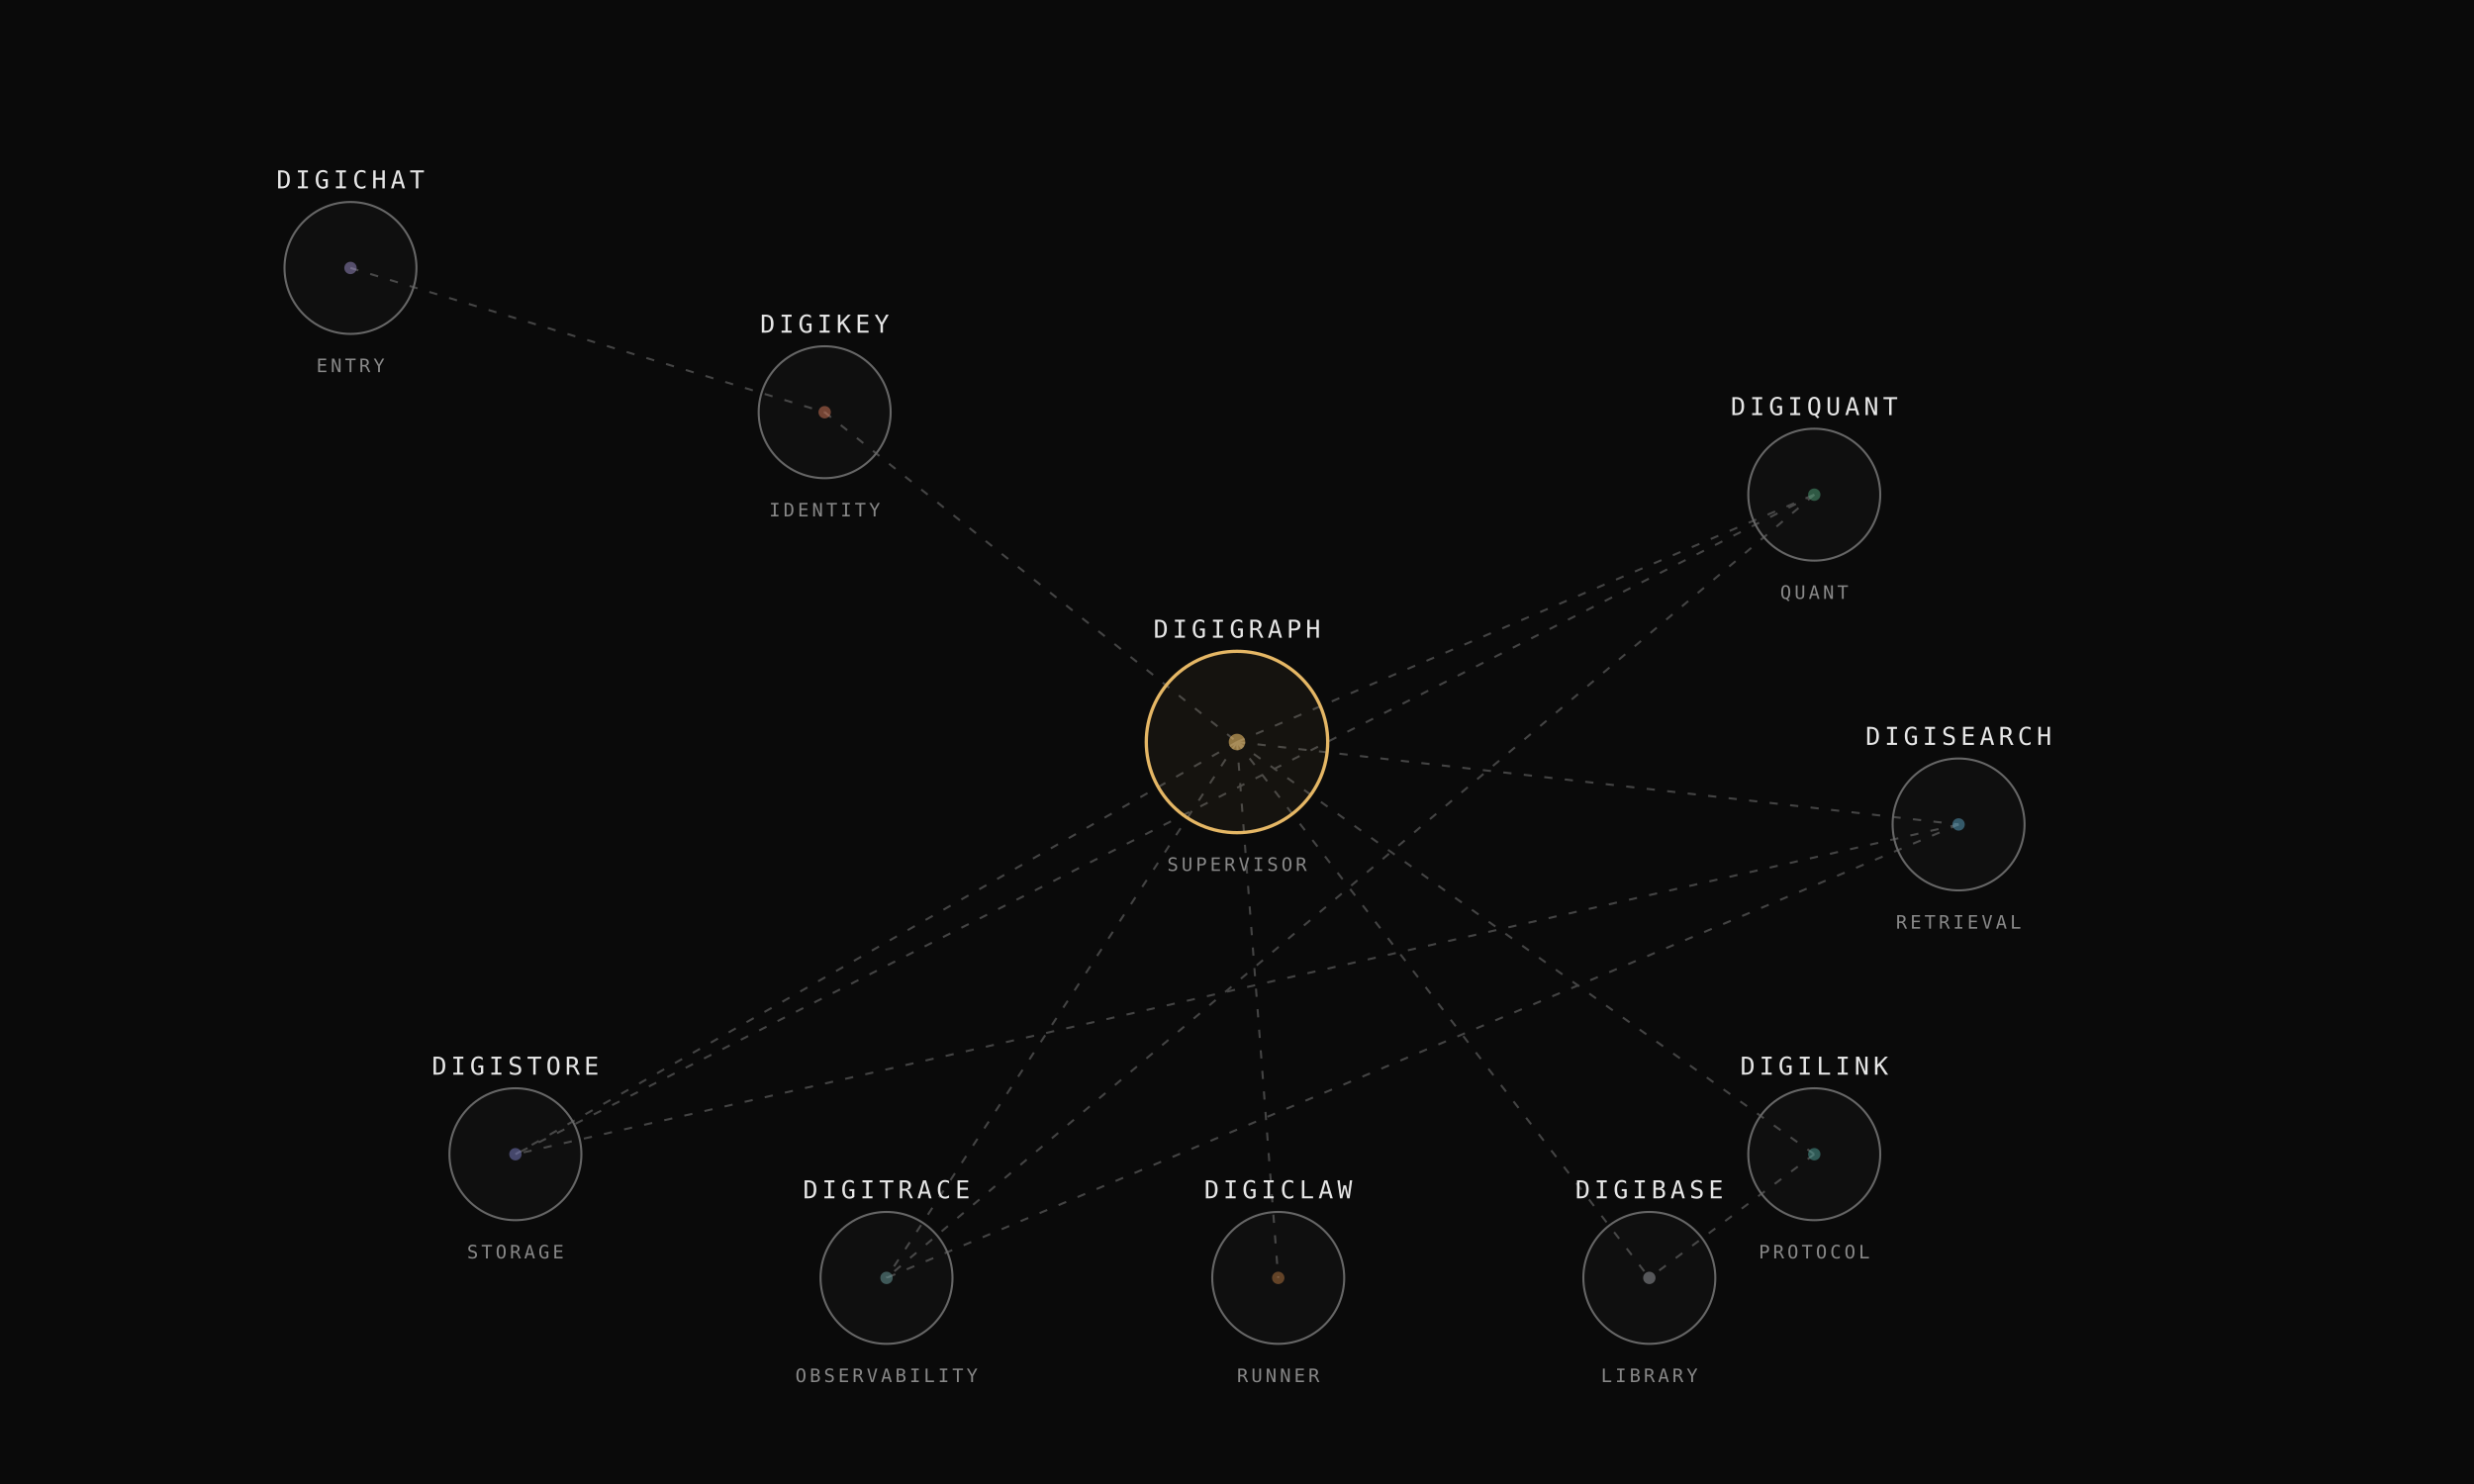
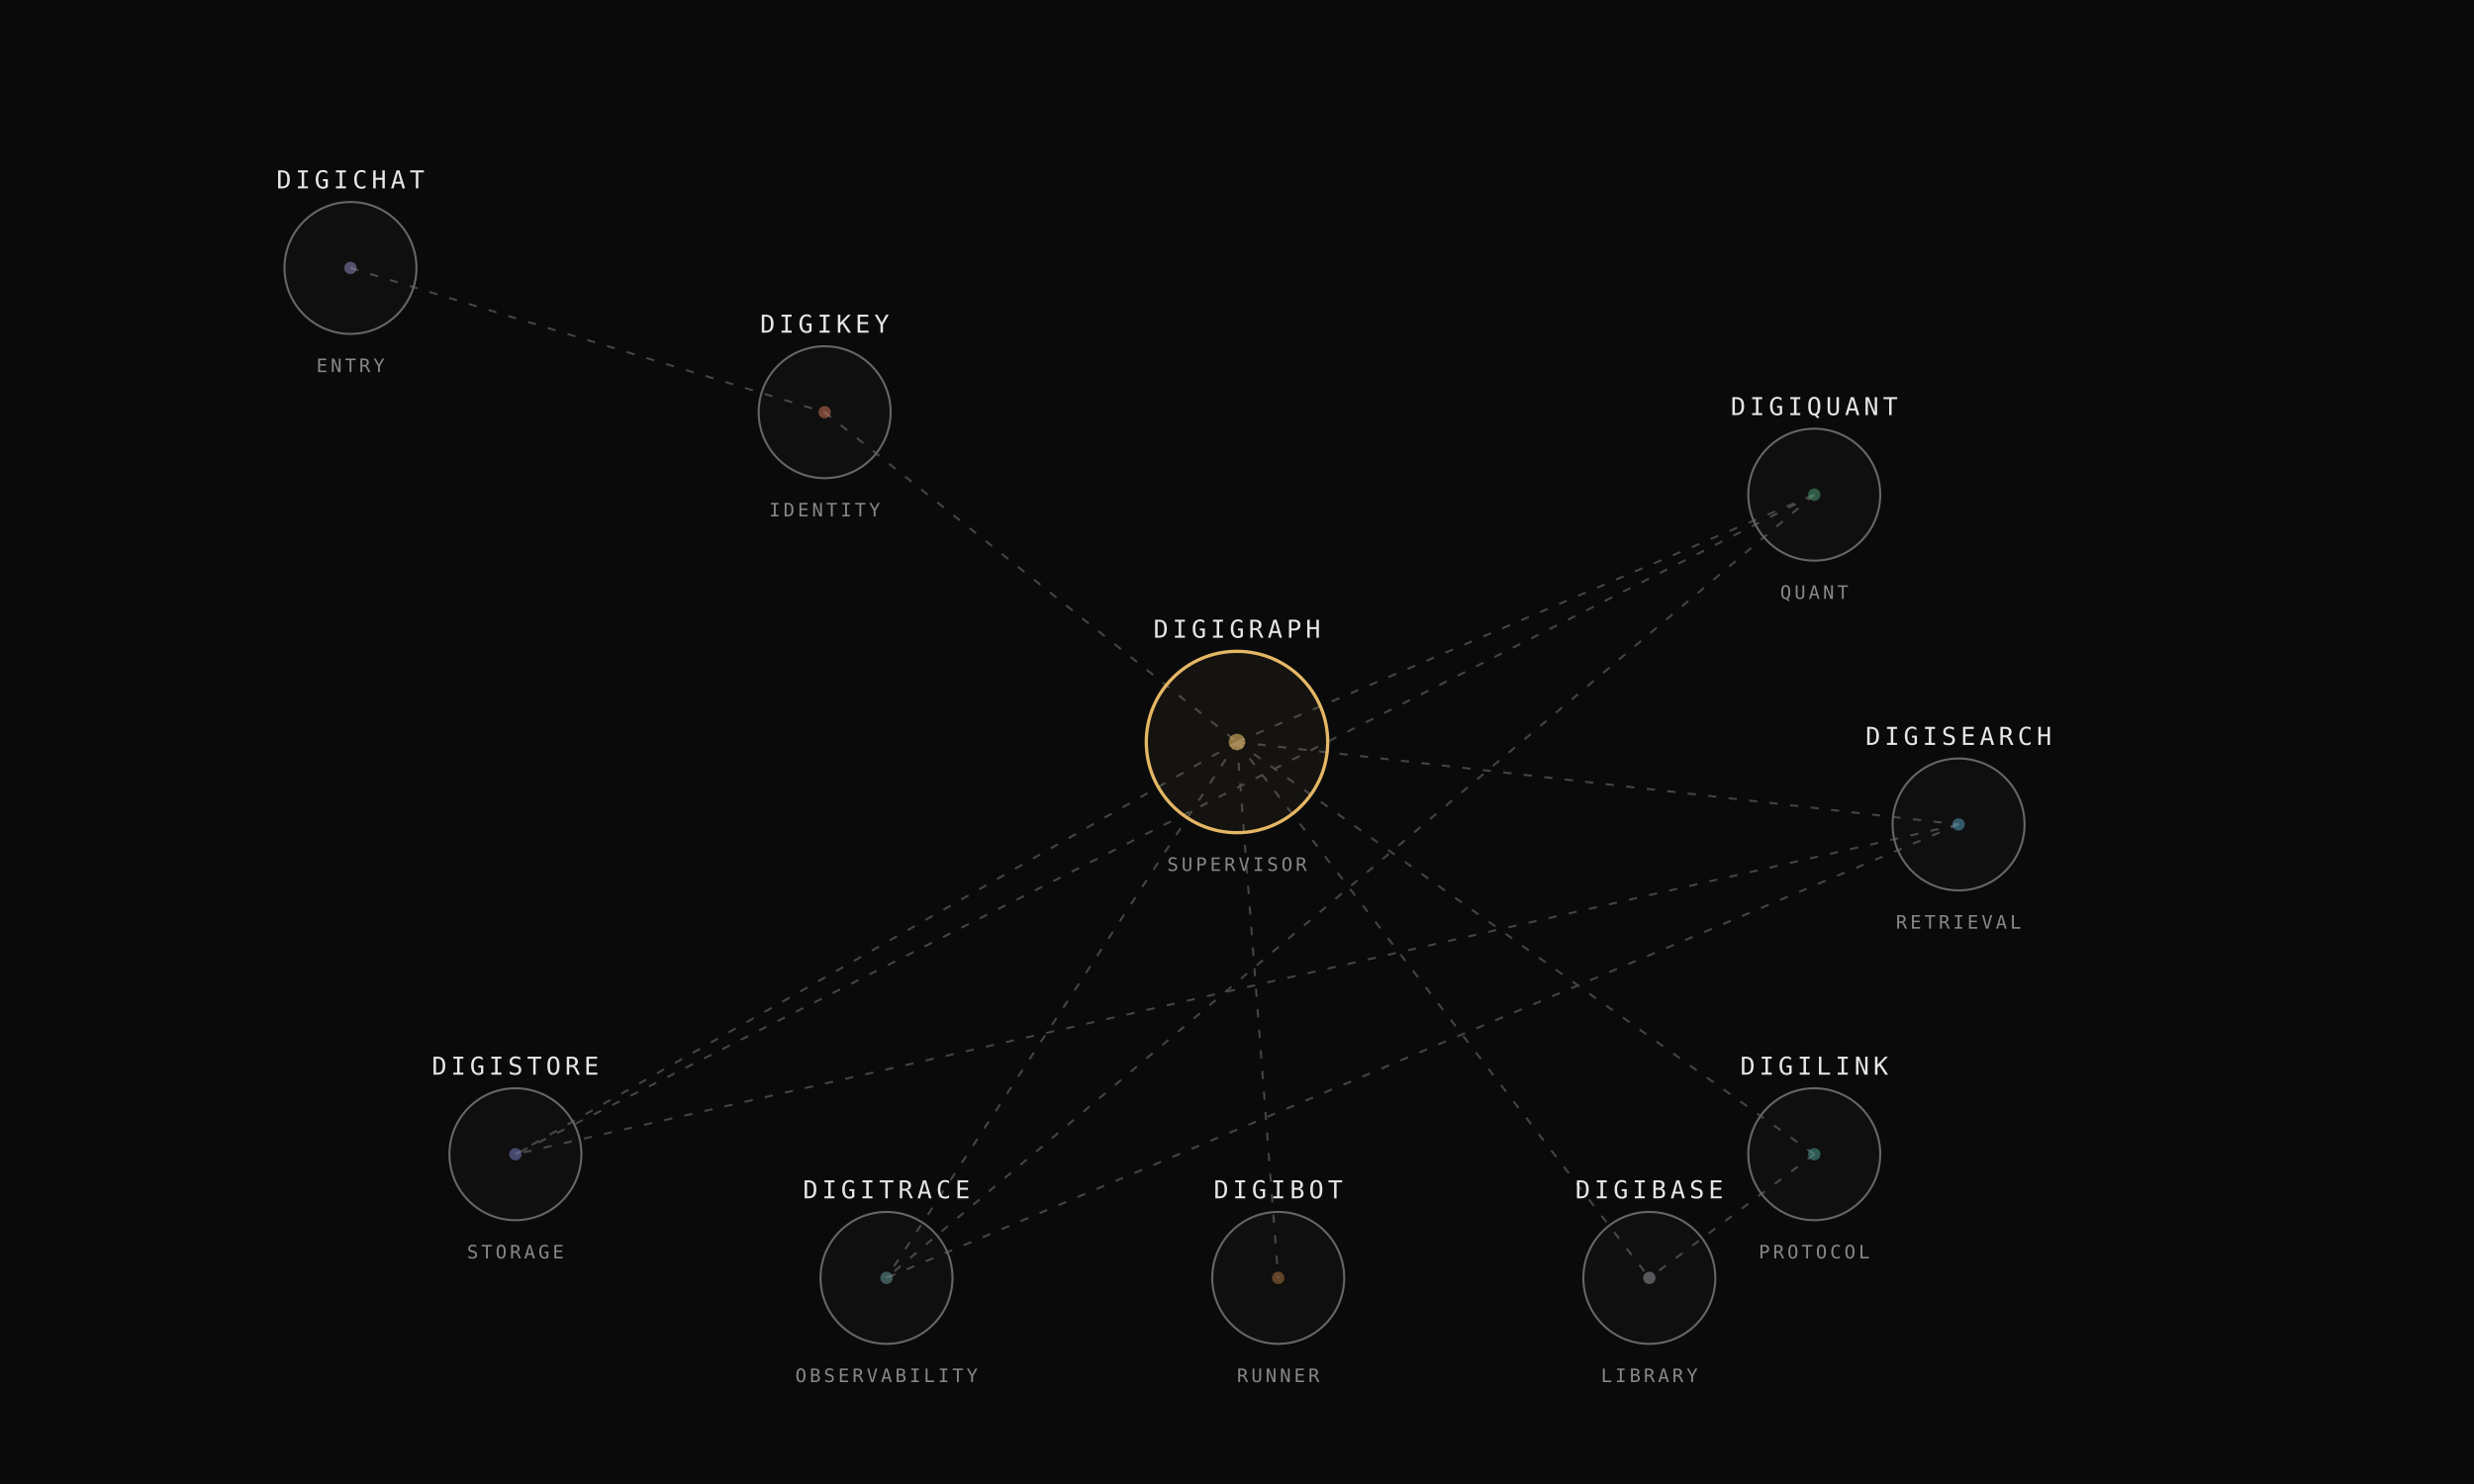
<svg xmlns="http://www.w3.org/2000/svg" viewBox="0 0 1200 720" role="img" aria-label="digithings architecture">
  <style>
    .n  { fill: rgba(255,255,255,0.02); stroke: #666; stroke-width: 1; }
    .np { fill: rgba(229,183,101,0.05); stroke: #e5b765; stroke-width: 1.6; }
    .l  { font-family: 'JetBrains Mono', monospace; font-size: 12px; letter-spacing: 2px;
          fill: #e6e6e6; text-anchor: middle; text-transform: uppercase; }
    .sl { font-family: 'JetBrains Mono', monospace; font-size: 9px; letter-spacing: 1.5px;
          fill: #888; text-anchor: middle; text-transform: uppercase; }
    .e  { fill: none; stroke: #444; stroke-width: 1; stroke-dasharray: 4 6; }
    text { dominant-baseline: middle; }
    rect.bg { fill: #0a0a0a; }
  </style>
  <rect class="bg" x="0" y="0" width="1200" height="720" />
  <g>
    <path class="e" d="M170 130 Q 285 165 400 200" />
    <path class="e" d="M400 200 Q 500 280 600 360" />
    <path class="e" d="M600 360 Q 740 300 880 240" />
    <path class="e" d="M600 360 Q 775 380 950 400" />
    <path class="e" d="M600 360 Q 740 460 880 560" />
    <path class="e" d="M600 360 Q 515 490 430 620" />
    <path class="e" d="M600 360 Q 610 490 620 620" />
    <path class="e" d="M600 360 Q 425 460 250 560" />
    <path class="e" d="M600 360 Q 700 490 800 620" />
    <path class="e" d="M880 240 Q 565 400 250 560" />
    <path class="e" d="M950 400 Q 600 480 250 560" />
    <path class="e" d="M880 560 Q 840 590 800 620" />
    <path class="e" d="M880 240 Q 655 430 430 620" />
    <path class="e" d="M950 400 Q 690 510 430 620" />
  </g>
  <g>
    <g transform="translate(170 130)">
      <circle class="n" r="32" />
      <circle fill="#9d8fc9" opacity="0.5" r="3" />
      <text class="l" y="-42">DIGICHAT</text>
      <text class="sl" y="48">ENTRY</text>
    </g>
    <g transform="translate(400 200)">
      <circle class="n" r="32" />
      <circle fill="#d97a5a" opacity="0.5" r="3" />
      <text class="l" y="-42">DIGIKEY</text>
      <text class="sl" y="48">IDENTITY</text>
    </g>
    <g transform="translate(600 360)">
      <circle class="np" r="44" />
      <circle fill="#e5b765" opacity="0.6" r="4" />
      <text class="l" y="-54">DIGIGRAPH</text>
      <text class="sl" y="60">SUPERVISOR</text>
    </g>
    <g transform="translate(880 240)">
      <circle class="n" r="32" />
      <circle fill="#4fa37a" opacity="0.5" r="3" />
      <text class="l" y="-42">DIGIQUANT</text>
      <text class="sl" y="48">QUANT</text>
    </g>
    <g transform="translate(950 400)">
      <circle class="n" r="32" />
      <circle fill="#5aa3c4" opacity="0.5" r="3" />
      <text class="l" y="-42">DIGISEARCH</text>
      <text class="sl" y="48">RETRIEVAL</text>
    </g>
    <g transform="translate(880 560)">
      <circle class="n" r="32" />
      <circle fill="#4fa39b" opacity="0.5" r="3" />
      <text class="l" y="-42">DIGILINK</text>
      <text class="sl" y="48">PROTOCOL</text>
    </g>
    <g transform="translate(250 560)">
      <circle class="n" r="32" />
      <circle fill="#7b7fc7" opacity="0.5" r="3" />
      <text class="l" y="-42">DIGISTORE</text>
      <text class="sl" y="48">STORAGE</text>
    </g>
    <g transform="translate(430 620)">
      <circle class="n" r="32" />
      <circle fill="#6fa3a3" opacity="0.5" r="3" />
      <text class="l" y="-42">DIGITRACE</text>
      <text class="sl" y="48">OBSERVABILITY</text>
    </g>
    <g transform="translate(620 620)">
      <circle class="n" r="32" />
      <circle fill="#b87840" opacity="0.5" r="3" />
-       <text class="l" y="-42">DIGICLAW</text>
+       <text class="l" y="-42">DIGIBOT</text>
      <text class="sl" y="48">RUNNER</text>
    </g>
    <g transform="translate(800 620)">
      <circle class="n" r="32" />
      <circle fill="#9ea0a5" opacity="0.5" r="3" />
      <text class="l" y="-42">DIGIBASE</text>
      <text class="sl" y="48">LIBRARY</text>
    </g>
  </g>
</svg>
